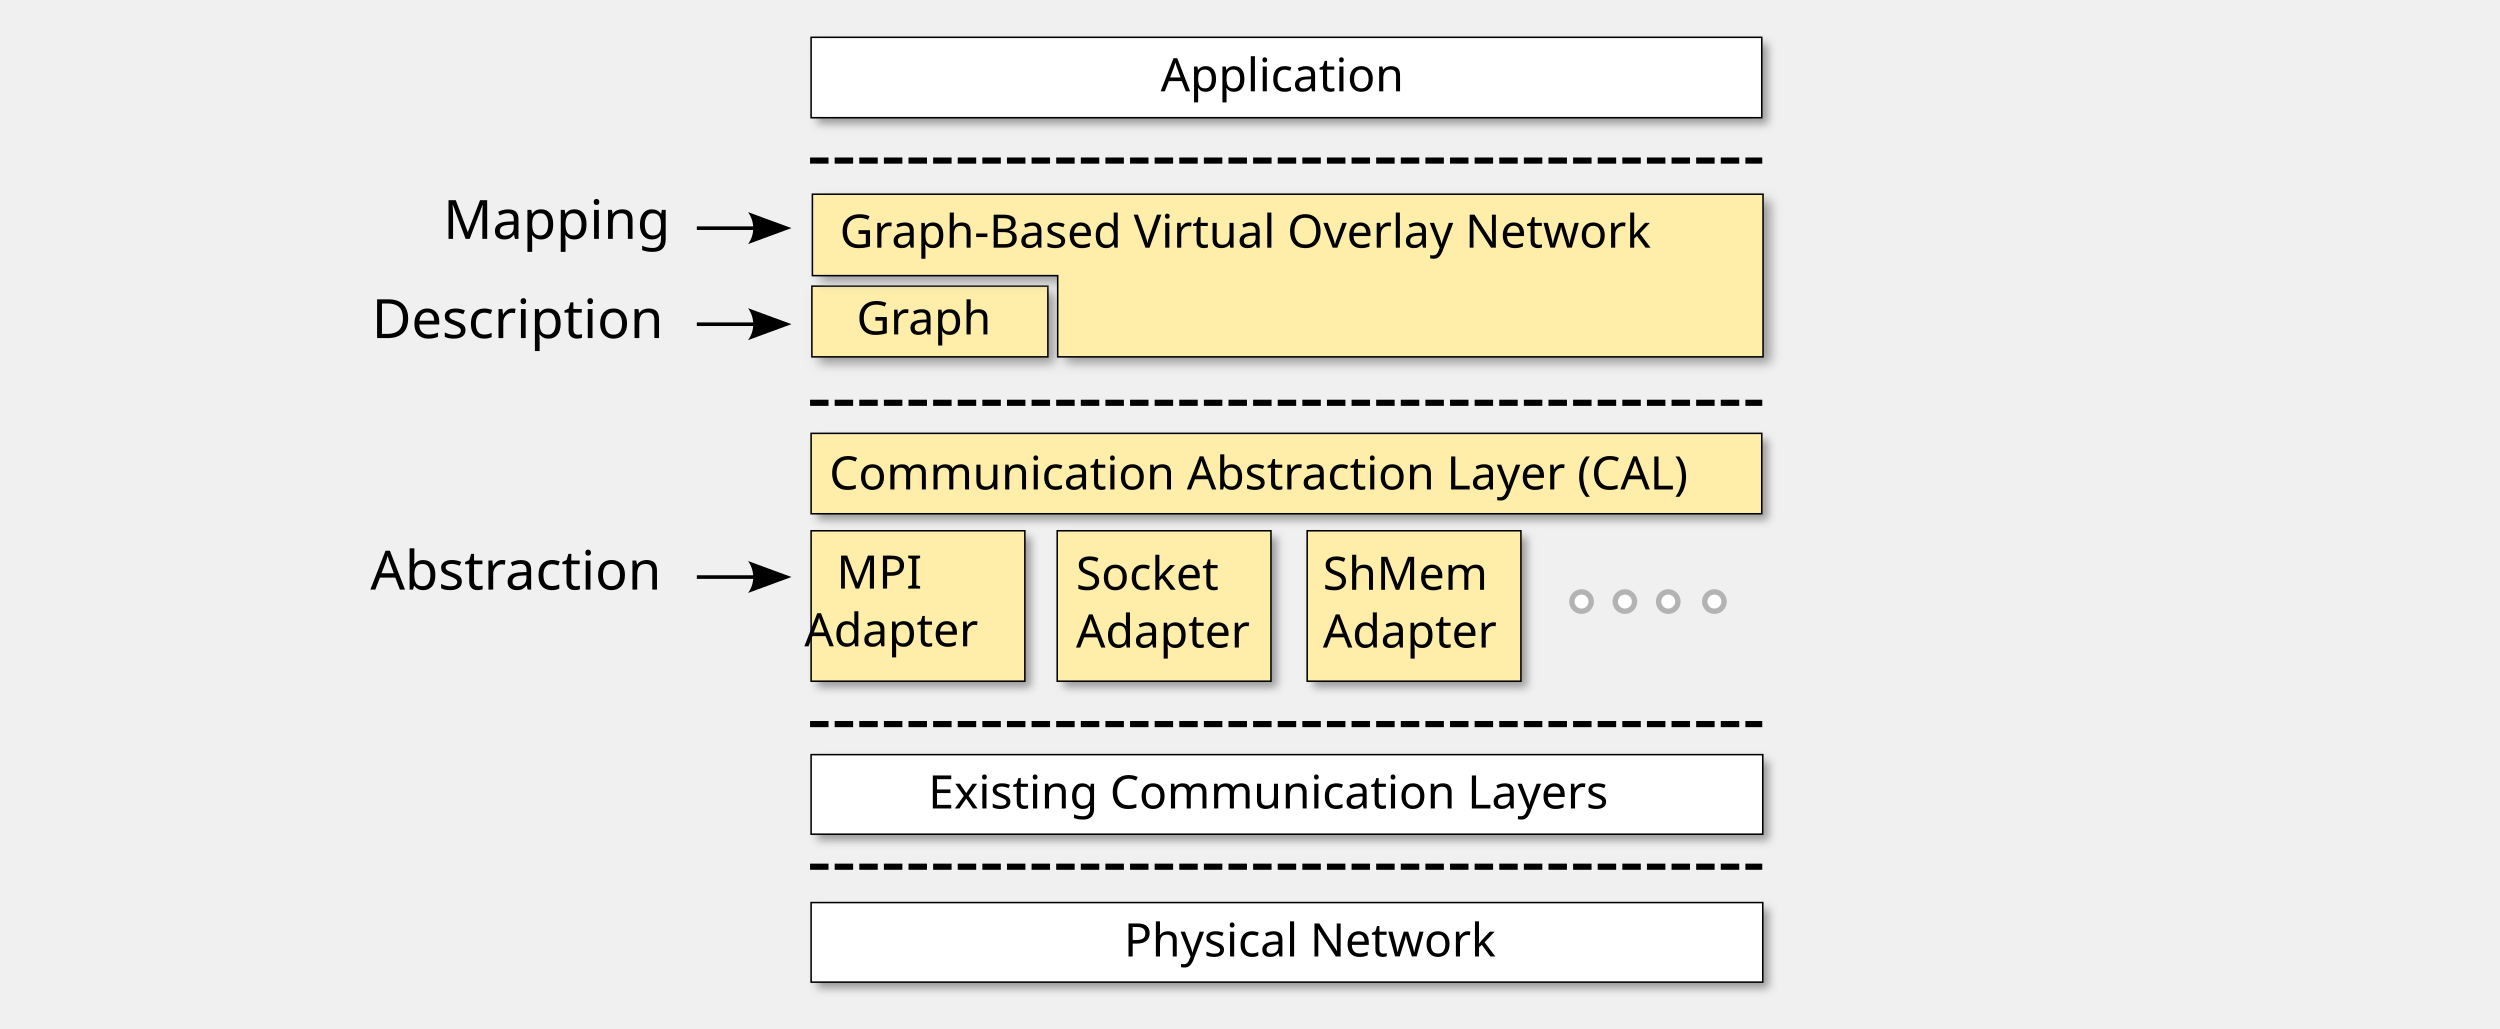
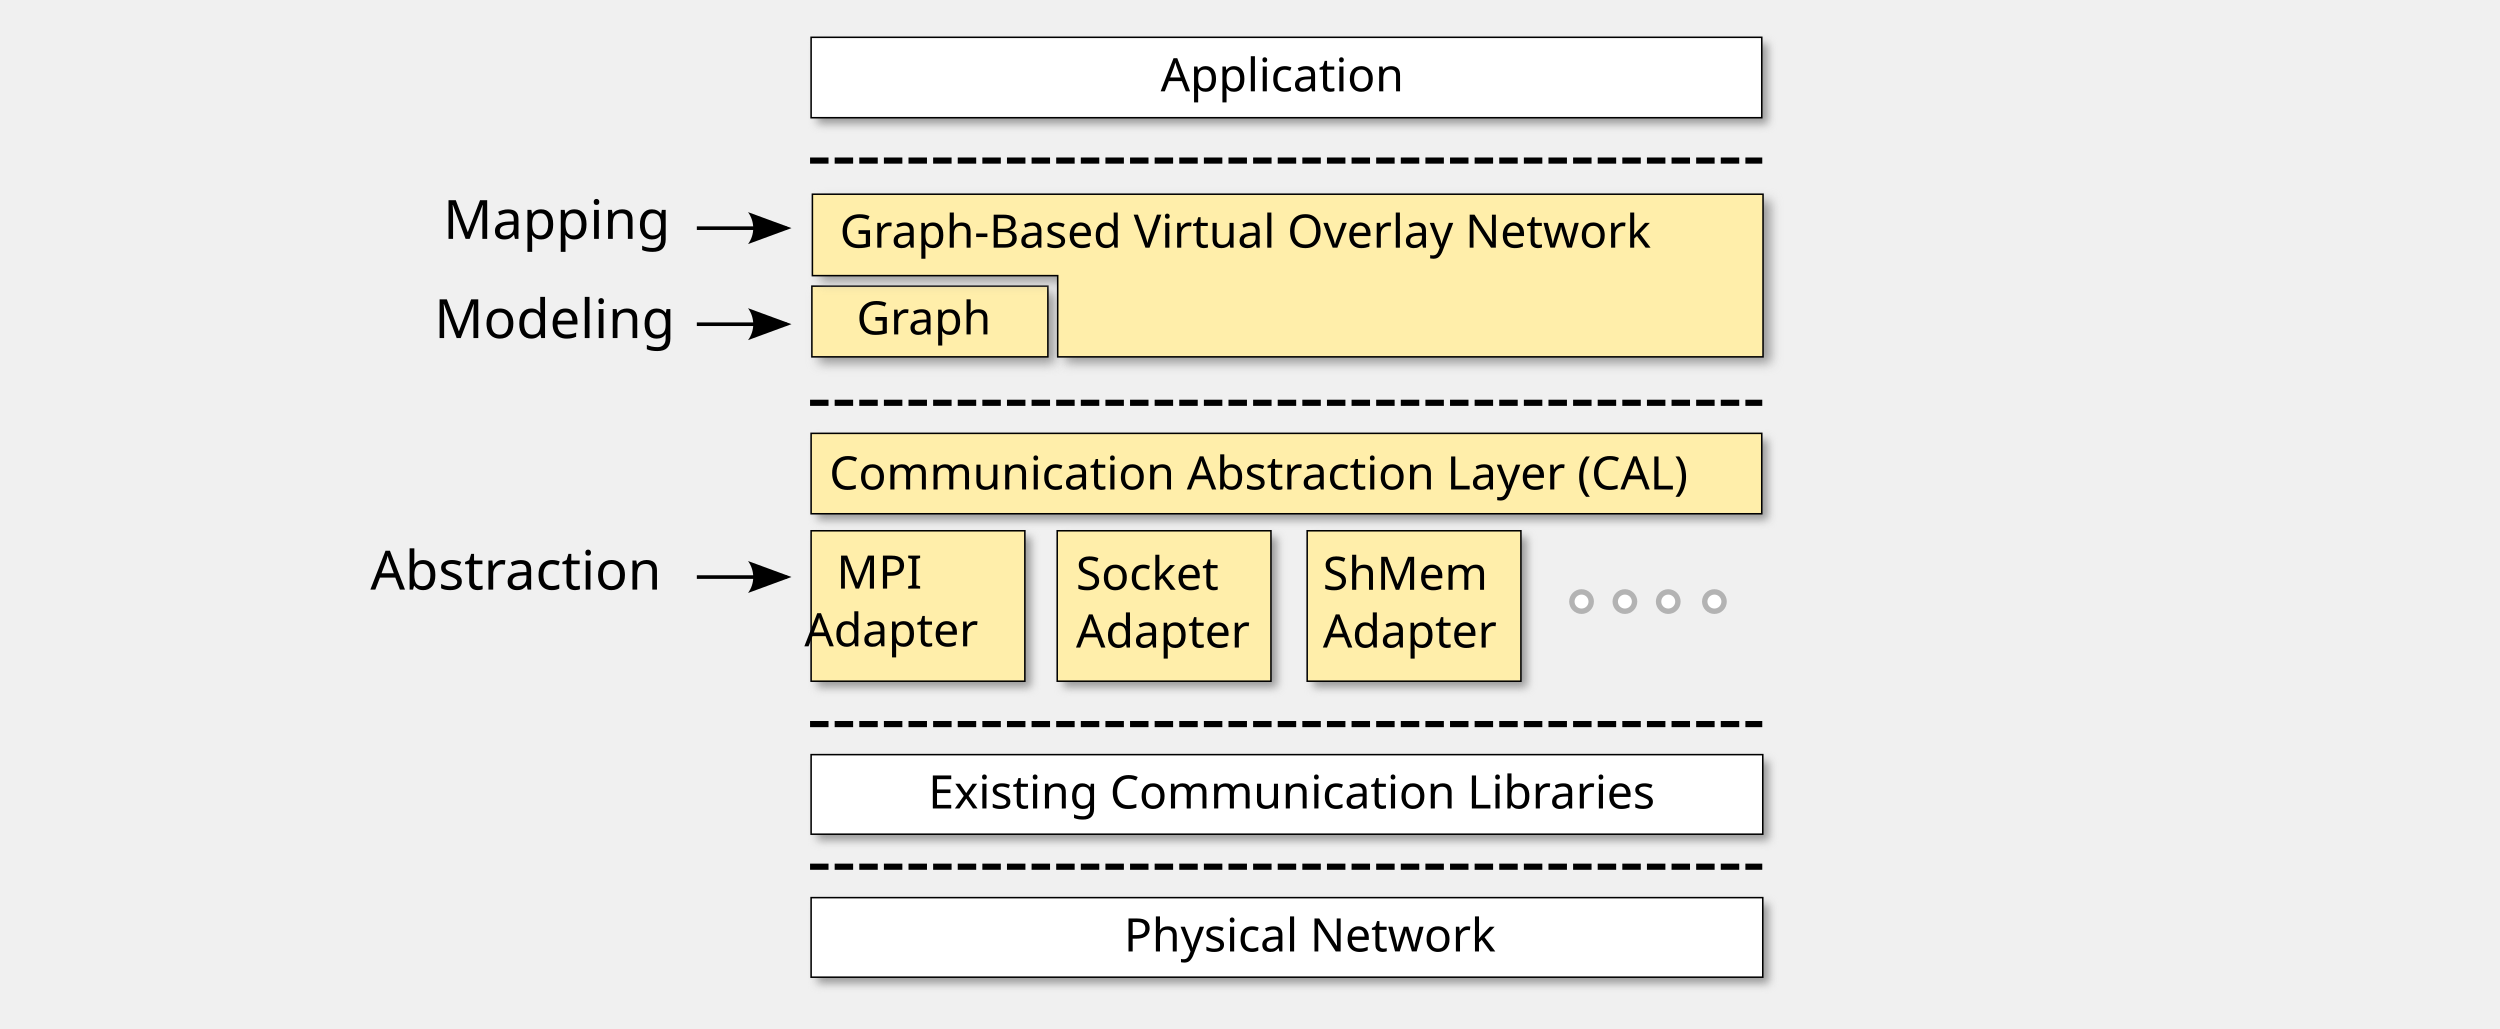
<svg xmlns="http://www.w3.org/2000/svg" xmlns:ns1="http://www.openswatchbook.org/uri/2009/osb" width="559.843" height="230.315" id="svg2" version="1.1">
  <defs id="defs4">
    <marker orient="auto" refY="0" refX="0" id="Arrow2Lend" style="overflow:visible">
      <path id="path4261" style="fill-rule:evenodd;stroke-width:0.625;stroke-linejoin:round" d="M 8.719,4.034 -2.207,0.016 8.719,-4.002 c -1.745,2.372 -1.735,5.617 -6e-7,8.035 z" transform="matrix(-1.1,0,0,-1.1,-1.1,0)" />
    </marker>
    <marker orient="auto" refY="0" refX="0" id="Arrow2Mend" style="overflow:visible">
      <path id="path4267" style="fill-rule:evenodd;stroke-width:0.625;stroke-linejoin:round" d="M 8.719,4.034 -2.207,0.016 8.719,-4.002 c -1.745,2.372 -1.735,5.617 -6e-7,8.035 z" transform="scale(-0.6,-0.6)" />
    </marker>
    <linearGradient id="linearGradient3761" ns1:paint="solid">
      <stop style="stop-color:#000000;stop-opacity:1;" offset="0" id="stop3763" />
    </linearGradient>
    <filter id="filter4194" x="-0.011" width="1.022" y="-0.128" height="1.256" color-interpolation-filters="sRGB">
      <feGaussianBlur stdDeviation="2.786" id="feGaussianBlur4196" />
    </filter>
    <filter id="filter4202" x="-0.011" width="1.022" y="-0.128" height="1.256" color-interpolation-filters="sRGB">
      <feGaussianBlur stdDeviation="2.786" id="feGaussianBlur4204" />
    </filter>
    <filter id="filter4206" color-interpolation-filters="sRGB">
      <feGaussianBlur stdDeviation="2.786" id="feGaussianBlur4208" />
    </filter>
    <filter id="filter4210" color-interpolation-filters="sRGB">
      <feGaussianBlur stdDeviation="2.786" id="feGaussianBlur4212" />
    </filter>
    <filter id="filter4214" color-interpolation-filters="sRGB">
      <feGaussianBlur stdDeviation="2.786" id="feGaussianBlur4216" />
    </filter>
    <filter id="filter4218" x="-0.011" width="1.022" y="-0.129" height="1.259" color-interpolation-filters="sRGB">
      <feGaussianBlur stdDeviation="2.786" id="feGaussianBlur4220" />
    </filter>
    <filter id="filter4302" color-interpolation-filters="sRGB">
      <feGaussianBlur stdDeviation="3.62" id="feGaussianBlur4304" />
    </filter>
    <filter id="filter4218-9-8" x="-0.011" width="1.022" y="-0.129" height="1.259" color-interpolation-filters="sRGB">
      <feGaussianBlur stdDeviation="2.786" id="feGaussianBlur4220-9-0" />
    </filter>
    <filter id="filter4218-9-8-2" x="-0.011" width="1.022" y="-0.129" height="1.259" color-interpolation-filters="sRGB">
      <feGaussianBlur stdDeviation="2.786" id="feGaussianBlur4220-9-0-9" />
    </filter>
    <filter id="filter4218-6" x="-0.011" width="1.022" y="-0.129" height="1.259" color-interpolation-filters="sRGB">
      <feGaussianBlur stdDeviation="2.786" id="feGaussianBlur4220-6" />
    </filter>
    <filter id="filter4194-7" x="-0.011" width="1.022" y="-0.128" height="1.256" color-interpolation-filters="sRGB">
      <feGaussianBlur stdDeviation="2.786" id="feGaussianBlur4196-7" />
    </filter>
    <marker orient="auto" refY="0" refX="0" id="Arrow2Lend-2" style="overflow:visible">
      <path id="path4261-5" style="fill-rule:evenodd;stroke-width:0.625;stroke-linejoin:round" d="M 8.719,4.034 -2.207,0.016 8.719,-4.002 c -1.745,2.372 -1.735,5.617 -6e-7,8.035 z" transform="matrix(-1.1,0,0,-1.1,-1.1,0)" />
    </marker>
    <marker orient="auto" refY="0" refX="0" id="marker28070" style="overflow:visible">
      <path id="path28072" style="fill-rule:evenodd;stroke-width:0.625;stroke-linejoin:round" d="M 8.719,4.034 -2.207,0.016 8.719,-4.002 c -1.745,2.372 -1.735,5.617 -6e-7,8.035 z" transform="matrix(-1.1,0,0,-1.1,-1.1,0)" />
    </marker>
    <marker orient="auto" refY="0" refX="0" id="marker28074" style="overflow:visible">
      <path id="path28076" style="fill-rule:evenodd;stroke-width:0.625;stroke-linejoin:round" d="M 8.719,4.034 -2.207,0.016 8.719,-4.002 c -1.745,2.372 -1.735,5.617 -6e-7,8.035 z" transform="matrix(-1.1,0,0,-1.1,-1.1,0)" />
    </marker>
-     <filter id="filter4223" x="-0.055" width="1.109" y="-0.182" height="1.364">
+     <filter id="filter4223" x="-0.055" width="1.109" y="-0.182" height="1.364" color-interpolation-filters="sRGB">
      <feGaussianBlur stdDeviation="3.489" id="feGaussianBlur4225" />
    </filter>
  </defs>
-   <g id="layer11" style="display:none" transform="translate(120.7495,-36.9475)">
+   <g id="layer11" style="display:none" transform="translate(120.7495,-36.94751)">
    <g id="layer12">
      <rect y="455.713" x="119.844" height="51.714" width="618.571" id="rect25597-7" style="fill:#999999;fill-opacity:1;stroke:none;display:inline;filter:url(#filter4218-9-8-2)" transform="matrix(0.4259155,0,0,0.4259155,-30.47877,48.29338)" />
      <rect style="fill:#ffffff;fill-opacity:1;stroke:#000000;stroke-width:0.426;stroke-opacity:1" id="rect25599-4" width="263.459" height="22.026" x="18.861" y="240.685" />
      <text id="text25601-8" y="255.596" x="105.493" style="font-size:12.777px;font-style:normal;font-weight:normal;line-height:125%;letter-spacing:0px;word-spacing:0px;fill:#000000;fill-opacity:1;stroke:none;font-family:Sans" xml:space="preserve">
        <tspan y="255.596" x="105.493" id="tspan25603-5">Physical Network</tspan>
      </text>
      <path style="fill:none;stroke:#000000;stroke-width:1.704;stroke-linecap:butt;stroke-linejoin:miter;stroke-miterlimit:4;stroke-opacity:1;stroke-dasharray:5.111, 1.704;stroke-dashoffset:0;display:inline" d="m 18.568,230.756 263.611,0" id="path25605-7" />
    </g>
    <g id="layer13">
      <rect style="fill:#999999;fill-opacity:1;stroke:none;display:inline;filter:url(#filter4218-6)" id="rect3875-1" width="618.571" height="51.714" x="119.844" y="455.713" transform="matrix(0.4259155,0,0,0.4259155,-30.47877,7.338149)" />
      <rect y="199.73" x="18.861" height="22.026" width="263.459" id="rect3867-5" style="fill:#ffffff;fill-opacity:1;stroke:#000000;stroke-width:0.426;stroke-opacity:1" />
      <text xml:space="preserve" style="font-size:12.777px;font-style:normal;font-weight:normal;line-height:125%;letter-spacing:0px;word-spacing:0px;fill:#000000;fill-opacity:1;stroke:none;font-family:Sans" x="51.322" y="214.641" id="text3863-4">
-         <tspan id="tspan3865-0" x="51.322" y="214.641">Existing Communication Layers</tspan>
+         <tspan id="tspan3865-0" x="51.322" y="214.641">Existing Communication Libraries</tspan>
      </text>
      <path id="path4023-7" d="m 18.568,191.271 263.611,0" style="fill:none;stroke:#000000;stroke-width:1.704;stroke-linecap:butt;stroke-linejoin:miter;stroke-miterlimit:4;stroke-opacity:1;stroke-dasharray:5.111, 1.704;stroke-dashoffset:0;display:inline" />
    </g>
    <g id="layer14">
      <rect style="fill:#999999;fill-opacity:1;stroke:none;display:inline;filter:url(#filter4194-7)" id="rect3999-1" width="617.91" height="52.262" x="119.844" y="-108.464" transform="matrix(0.4259155,0,0,0.4259155,-30.47877,207.0836)" />
      <rect y="159.183" x="18.861" height="22.259" width="263.178" id="rect3987-1" style="fill:#ffffff;fill-opacity:1;stroke:#000000;stroke-width:0.426;stroke-opacity:1;display:inline" />
      <text id="text3989-0" y="174.132" x="115.623" style="font-size:12.777px;font-style:normal;font-weight:normal;line-height:125%;letter-spacing:0px;word-spacing:0px;fill:#000000;fill-opacity:1;stroke:none;display:inline;font-family:Sans" xml:space="preserve">
        <tspan y="174.132" x="115.623" id="tspan3991-0">Application</tspan>
      </text>
    </g>
  </g>
  <g id="layer3" style="display:inline" transform="translate(-127.3432,-432.0506)">
    <rect style="fill:#999999;fill-opacity:1;stroke:none;display:inline;filter:url(#filter4218)" id="rect3875" width="618.571" height="51.714" x="119.844" y="455.713" transform="matrix(0.3445235,0,0,0.3445235,269.0705,445.4154)" />
    <rect y="601.041" x="308.982" height="17.817" width="213.112" id="rect3867" style="fill:#ffffff;fill-opacity:1;stroke:#000000;stroke-width:0.345;stroke-opacity:1" />
    <text xml:space="preserve" style="font-size:10.336px;font-style:normal;font-weight:normal;line-height:125%;letter-spacing:0px;word-spacing:0px;fill:#000000;fill-opacity:1;stroke:none;font-family:Sans" x="335.239" y="613.103" id="text3863">
-       <tspan id="tspan3865" x="335.239" y="613.103">Existing Communication Layers</tspan>
+       <tspan id="tspan3865" x="335.239" y="613.103">Existing Communication Libraries</tspan>
    </text>
-     <rect y="455.713" x="119.844" height="51.714" width="618.571" id="rect25597" style="fill:#999999;fill-opacity:1;stroke:none;display:inline;filter:url(#filter4218-9-8)" transform="matrix(0.3445235,0,0,0.3445235,269.0705,478.5441)" />
-     <rect style="fill:#ffffff;fill-opacity:1;stroke:#000000;stroke-width:0.345;stroke-opacity:1" id="rect25599" width="213.112" height="17.817" x="308.982" y="634.17" />
-     <text id="text25601" y="646.232" x="379.059" style="font-size:10.336px;font-style:normal;font-weight:normal;line-height:125%;letter-spacing:0px;word-spacing:0px;fill:#000000;fill-opacity:1;stroke:none;font-family:Sans" xml:space="preserve">
-       <tspan y="646.232" x="379.059" id="tspan25603">Physical Network</tspan>
+     <rect y="455.713" x="119.844" height="51.714" width="618.571" id="rect25597" style="fill:#999999;fill-opacity:1;stroke:none;display:inline;filter:url(#filter4218-9-8)" transform="matrix(0.3445235,0,0,0.3445235,269.0705,477.4372)" />
+     <rect style="fill:#ffffff;fill-opacity:1;stroke:#000000;stroke-width:0.345;stroke-opacity:1" id="rect25599" width="213.112" height="17.817" x="308.982" y="633.063" />
+     <text id="text25601" y="645.125" x="379.059" style="font-size:10.336px;font-style:normal;font-weight:normal;line-height:125%;letter-spacing:0px;word-spacing:0px;fill:#000000;fill-opacity:1;stroke:none;font-family:Sans" xml:space="preserve">
+       <tspan y="645.125" x="379.059" id="tspan25603">Physical Network</tspan>
    </text>
    <path style="fill:none;stroke:#000000;stroke-width:1.378;stroke-linecap:butt;stroke-linejoin:miter;stroke-miterlimit:4;stroke-opacity:1;stroke-dasharray:4.134, 1.378;stroke-dashoffset:0;display:inline" d="m 308.745,626.139 213.235,0" id="path25605" />
  </g>
  <g id="layer1" style="display:inline" transform="translate(-127.3432,-432.0506)">
    <rect y="310.045" x="442.511" height="97.788" width="138.929" id="rect3859" style="fill:#999999;fill-opacity:1;stroke:none;display:inline;filter:url(#filter4214)" transform="matrix(0.3445235,0,0,0.3445235,268.9922,445.4699)" />
    <rect style="fill:#999999;fill-opacity:1;stroke:none;display:inline;filter:url(#filter4210)" id="rect3857" width="138.929" height="97.788" x="280.038" y="310.045" transform="matrix(0.3445235,0,0,0.3445235,268.9922,445.4699)" />
    <rect y="310.045" x="120.071" height="97.788" width="138.929" id="rect3839" style="fill:#999999;fill-opacity:1;stroke:none;display:inline;filter:url(#filter4206)" transform="matrix(0.3445235,0,0,0.3445235,268.9922,445.4699)" />
    <rect style="fill:#ffeeaa;fill-opacity:1;stroke:#000000;stroke-width:0.345;stroke-opacity:1" id="rect3816" width="47.864" height="33.69" x="308.982" y="550.91" />
    <text xml:space="preserve" style="font-size:10.336px;font-style:normal;font-weight:normal;text-align:center;line-height:125%;letter-spacing:0px;word-spacing:0px;text-anchor:middle;fill:#000000;fill-opacity:1;stroke:none;font-family:Sans" x="333.661" y="563.867" id="text3791">
      <tspan id="tspan3793" x="333.661" y="563.867">MPI</tspan>
      <tspan x="333.661" y="576.786" id="tspan3795">Adapter</tspan>
    </text>
    <rect y="550.91" x="364.094" height="33.69" width="47.864" id="rect3821" style="fill:#ffeeaa;fill-opacity:1;stroke:#000000;stroke-width:0.345;stroke-opacity:1" />
    <text xml:space="preserve" style="font-size:10.336px;font-style:normal;font-weight:normal;line-height:125%;letter-spacing:0px;word-spacing:0px;fill:#000000;fill-opacity:1;stroke:none;font-family:Sans" x="368.296" y="564.135" id="text3801">
      <tspan id="tspan3803" x="368.296" y="564.135">Socket</tspan>
      <tspan x="368.296" y="577.054" id="tspan3805">Adapter</tspan>
    </text>
    <path style="fill:#ffffff;fill-opacity:1;stroke:#b3b3b3;stroke-width:2;stroke-linecap:round;stroke-miterlimit:4;stroke-opacity:1;stroke-dasharray:none;stroke-dashoffset:0" id="path3833" d="m 582.857,336.291 c 0,1.972 -1.599,3.571 -3.571,3.571 -1.972,0 -3.571,-1.599 -3.571,-3.571 0,-1.972 1.599,-3.571 3.571,-3.571 1.972,0 3.571,1.599 3.571,3.571 z" transform="matrix(0.6067479,0,0,0.6067479,130.0303,362.7219)" />
    <path transform="matrix(0.6067479,0,0,0.6067479,139.7383,362.7219)" d="m 582.857,336.291 c 0,1.972 -1.599,3.571 -3.571,3.571 -1.972,0 -3.571,-1.599 -3.571,-3.571 0,-1.972 1.599,-3.571 3.571,-3.571 1.972,0 3.571,1.599 3.571,3.571 z" id="path3835" style="fill:#ffffff;fill-opacity:1;stroke:#b3b3b3;stroke-width:2;stroke-linecap:round;stroke-miterlimit:4;stroke-opacity:1;stroke-dasharray:none;stroke-dashoffset:0" />
    <path style="fill:#ffffff;fill-opacity:1;stroke:#b3b3b3;stroke-width:2;stroke-linecap:round;stroke-miterlimit:4;stroke-opacity:1;stroke-dasharray:none;stroke-dashoffset:0" id="path3837" d="m 582.857,336.291 c 0,1.972 -1.599,3.571 -3.571,3.571 -1.972,0 -3.571,-1.599 -3.571,-3.571 0,-1.972 1.599,-3.571 3.571,-3.571 1.972,0 3.571,1.599 3.571,3.571 z" transform="matrix(0.6067479,0,0,0.6067479,149.4463,362.7219)" />
    <path transform="matrix(0.6067479,0,0,0.6067479,159.782,362.7219)" d="m 582.857,336.291 c 0,1.972 -1.599,3.571 -3.571,3.571 -1.972,0 -3.571,-1.599 -3.571,-3.571 0,-1.972 1.599,-3.571 3.571,-3.571 1.972,0 3.571,1.599 3.571,3.571 z" id="path3984" style="fill:#ffffff;fill-opacity:1;stroke:#b3b3b3;stroke-width:2;stroke-linecap:round;stroke-miterlimit:4;stroke-opacity:1;stroke-dasharray:none;stroke-dashoffset:0" />
    <rect style="fill:#ffeeaa;fill-opacity:1;stroke:#000000;stroke-width:0.345;stroke-opacity:1" id="rect3831" width="47.864" height="33.69" x="420.069" y="550.91" />
    <text xml:space="preserve" style="font-size:10.336px;font-style:normal;font-weight:normal;line-height:125%;letter-spacing:0px;word-spacing:0px;fill:#000000;fill-opacity:1;stroke:none;font-family:Sans" x="423.583" y="564.135" id="text3807">
      <tspan id="tspan3809" x="423.583" y="564.135">ShMem</tspan>
      <tspan x="423.583" y="577.054" id="tspan3811">Adapter</tspan>
    </text>
    <rect y="241.505" x="120.429" height="52.262" width="617.91" id="rect3759" style="fill:#999999;fill-opacity:1;stroke:none;display:inline;filter:url(#filter4202)" transform="matrix(0.3445235,0,0,0.3445235,268.8691,447.2688)" />
    <rect style="fill:#ffeeaa;fill-opacity:1;stroke:#000000;stroke-width:0.345;stroke-opacity:1" id="rect2989" width="212.885" height="18.005" x="308.982" y="529.095" />
    <text xml:space="preserve" style="font-size:10.336px;font-style:normal;font-weight:normal;line-height:125%;letter-spacing:0px;word-spacing:0px;fill:#000000;fill-opacity:1;stroke:none;font-family:Sans" x="313.068" y="541.657" id="text2985">
      <tspan id="tspan2987" x="313.068" y="541.657">Communication Abstraction Layer (CAL)</tspan>
    </text>
  </g>
-   <g id="layer8" transform="translate(120.7495,-36.9475)" style="display:inline">
+   <g id="layer8" transform="translate(120.7495,-36.94751)" style="display:inline">
    <rect y="171.811" x="120.571" height="45.965" width="153.394" id="rect3456" style="fill:#999999;fill-opacity:1;stroke:none;display:inline;filter:url(#filter4223)" transform="matrix(0.3445235,0,0,0.3445235,21.02663,43.29998)" />
    <rect style="fill:#ffeeaa;fill-opacity:1;stroke:#000000;stroke-width:0.345;stroke-opacity:1;display:inline" id="rect3410" width="52.848" height="15.836" x="61.061" y="101.025" />
    <text xml:space="preserve" style="font-size:13.781px;font-style:normal;font-weight:normal;line-height:125%;letter-spacing:0px;word-spacing:0px;fill:#000000;fill-opacity:1;stroke:none;display:inline;font-family:Sans" x="71.078" y="111.836" id="text3393">
      <tspan id="tspan3395" x="71.078" y="111.836" style="font-size:10.336px">Graph</tspan>
    </text>
  </g>
  <g id="layer4" style="display:inline" transform="translate(-127.3432,-432.0506)">
    <path id="path3458" d="m 120.906,112.054 0,52.928 159.448,0 0,52.794 458.459,0 0,-105.721 z" style="fill:#999999;fill-opacity:1;stroke:none;display:inline;filter:url(#filter4302)" transform="matrix(0.3445235,0,0,0.3445235,269.3143,438.3139)" />
    <path style="fill:#ffeeaa;fill-opacity:1;stroke:#000000;stroke-width:0.345;stroke-opacity:1;display:inline" d="m 309.269,475.541 0,18.235 54.933,0 0,18.189 157.95,0 0,-36.424 z" id="rect3375" />
    <text id="text3379" y="487.509" x="416.673" style="font-size:10.336px;font-style:normal;font-weight:normal;line-height:125%;letter-spacing:0px;word-spacing:0px;fill:#000000;fill-opacity:1;stroke:none;font-family:Sans" xml:space="preserve">
      <tspan id="tspan4202" y="487.509" x="418.318" style="text-align:center;text-anchor:middle">Graph-Based Virtual Overlay Network  </tspan>
      <tspan y="500.429" x="416.673" id="tspan3383" style="text-align:center;text-anchor:middle" />
    </text>
  </g>
  <g id="layer6" transform="translate(-127.3432,-432.0506)" style="display:inline">
    <rect style="fill:#999999;fill-opacity:1;stroke:none;display:inline;filter:url(#filter4194)" id="rect3999" width="617.91" height="52.262" x="119.844" y="-108.464" transform="matrix(0.3445235,0,0,0.3445235,269.0705,479.1517)" />
    <rect y="440.405" x="308.982" height="18.005" width="212.885" id="rect3987" style="fill:#ffffff;fill-opacity:1;stroke:#000000;stroke-width:0.345;stroke-opacity:1;display:inline" />
    <text id="text3989" y="452.498" x="387.252" style="font-size:10.336px;font-style:normal;font-weight:normal;line-height:125%;letter-spacing:0px;word-spacing:0px;fill:#000000;fill-opacity:1;stroke:none;display:inline;font-family:Sans" xml:space="preserve">
      <tspan y="452.498" x="387.252" id="tspan3991">Application</tspan>
    </text>
  </g>
  <g id="layer7" transform="translate(-127.3432,-432.0506)" style="display:inline">
    <path id="path4023" d="m 308.745,594.199 213.235,0" style="fill:none;stroke:#000000;stroke-width:1.378;stroke-linecap:butt;stroke-linejoin:miter;stroke-miterlimit:4;stroke-opacity:1;stroke-dasharray:4.134, 1.378;stroke-dashoffset:0;display:inline" />
  </g>
  <g style="display:inline" transform="translate(-127.3432,-432.0506)" id="g3101">
    <path style="fill:none;stroke:#000000;stroke-width:1.378;stroke-linecap:butt;stroke-linejoin:miter;stroke-miterlimit:4;stroke-opacity:1;stroke-dasharray:4.134, 1.378;stroke-dashoffset:0;display:inline" d="m 308.745,522.252 213.235,0" id="path4008" />
  </g>
  <g id="g3109" transform="translate(-127.3432,-432.0506)" style="display:inline">
    <path style="fill:none;stroke:#000000;stroke-width:1.378;stroke-linecap:butt;stroke-linejoin:miter;stroke-miterlimit:4;stroke-opacity:1;stroke-dasharray:4.134, 1.378;stroke-dashoffset:0;display:inline" d="m 308.745,468.009 213.235,0" id="path4006" />
  </g>
-   <g id="layer15" style="display:inline" transform="translate(0,-36.94749)">
+   <g id="layer15" style="display:inline" transform="translate(0,-36.9475)">
    <text xml:space="preserve" style="font-size:12.134px;font-style:normal;font-weight:normal;line-height:125%;letter-spacing:0px;word-spacing:0px;fill:#000000;fill-opacity:1;stroke:none;display:inline;font-family:Sans" x="82.943" y="168.974" id="text27151">
      <tspan id="tspan27153" x="82.943" y="168.974">Abstraction</tspan>
    </text>
-     <text xml:space="preserve" style="font-size:12.134px;font-style:normal;font-weight:normal;line-height:125%;letter-spacing:0px;word-spacing:0px;fill:#000000;fill-opacity:1;stroke:none;display:inline;font-family:Sans" x="83.275" y="112.655" id="text27155">
-       <tspan id="tspan27157" x="83.275" y="112.655">Description</tspan>
+     <text xml:space="preserve" style="font-size:12.134px;font-style:normal;font-weight:normal;line-height:125%;letter-spacing:0px;word-spacing:0px;fill:#000000;fill-opacity:1;stroke:none;display:inline;font-family:Sans" x="97.269" y="112.655" id="text27155">
+       <tspan id="tspan27157" x="97.269" y="112.655">Modeling</tspan>
    </text>
    <text xml:space="preserve" style="font-size:12.134px;font-style:normal;font-weight:normal;line-height:125%;letter-spacing:0px;word-spacing:0px;fill:#000000;fill-opacity:1;stroke:none;display:inline;font-family:Sans" x="99.271" y="90.444" id="text27159">
      <tspan x="99.271" y="90.444" id="tspan27167">Mapping </tspan>
    </text>
    <path style="fill:none;stroke:#000000;stroke-width:0.809px;stroke-linecap:butt;stroke-linejoin:miter;stroke-opacity:1;marker-end:url(#Arrow2Lend);display:inline" d="m 156.047,166.174 20.118,0" id="path27171" />
    <path id="path27173" d="m 156.047,109.553 20.118,0" style="fill:none;stroke:#000000;stroke-width:0.809px;stroke-linecap:butt;stroke-linejoin:miter;stroke-opacity:1;marker-end:url(#Arrow2Lend);display:inline" />
    <path style="fill:none;stroke:#000000;stroke-width:0.809px;stroke-linecap:butt;stroke-linejoin:miter;stroke-opacity:1;marker-end:url(#Arrow2Lend);display:inline" d="m 156.047,88.043 20.118,0" id="path27175" />
  </g>
</svg>
